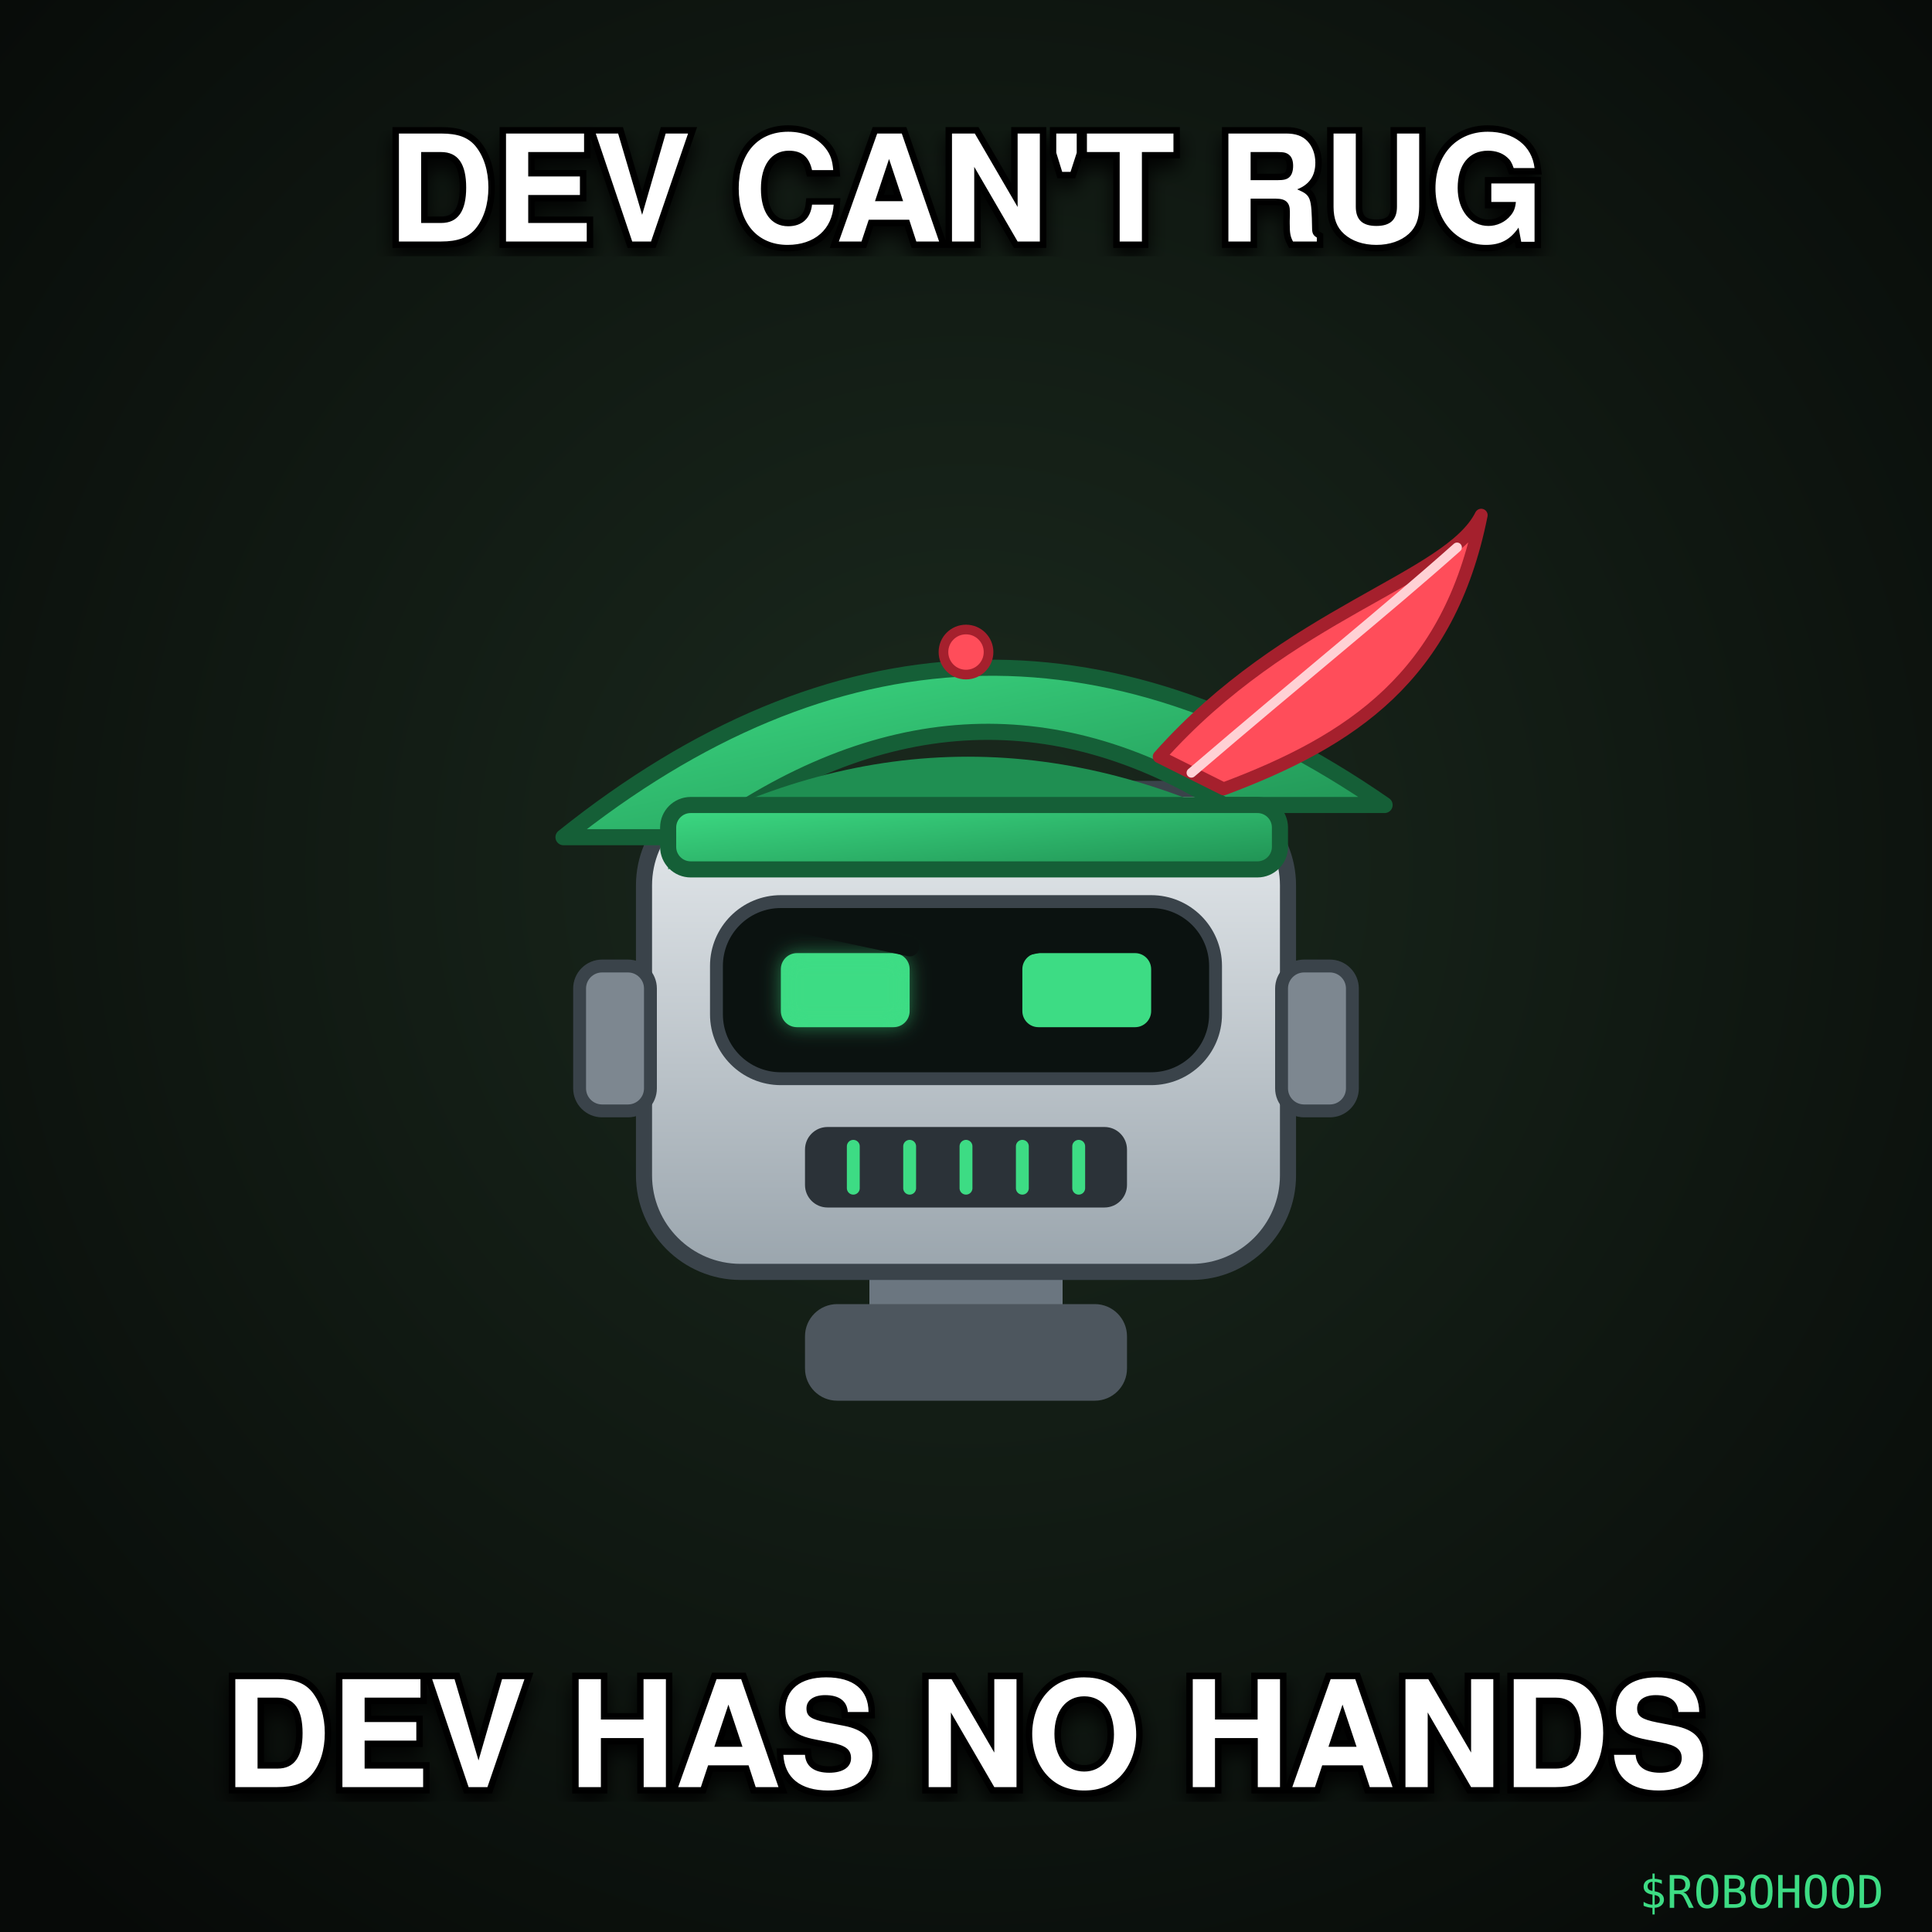
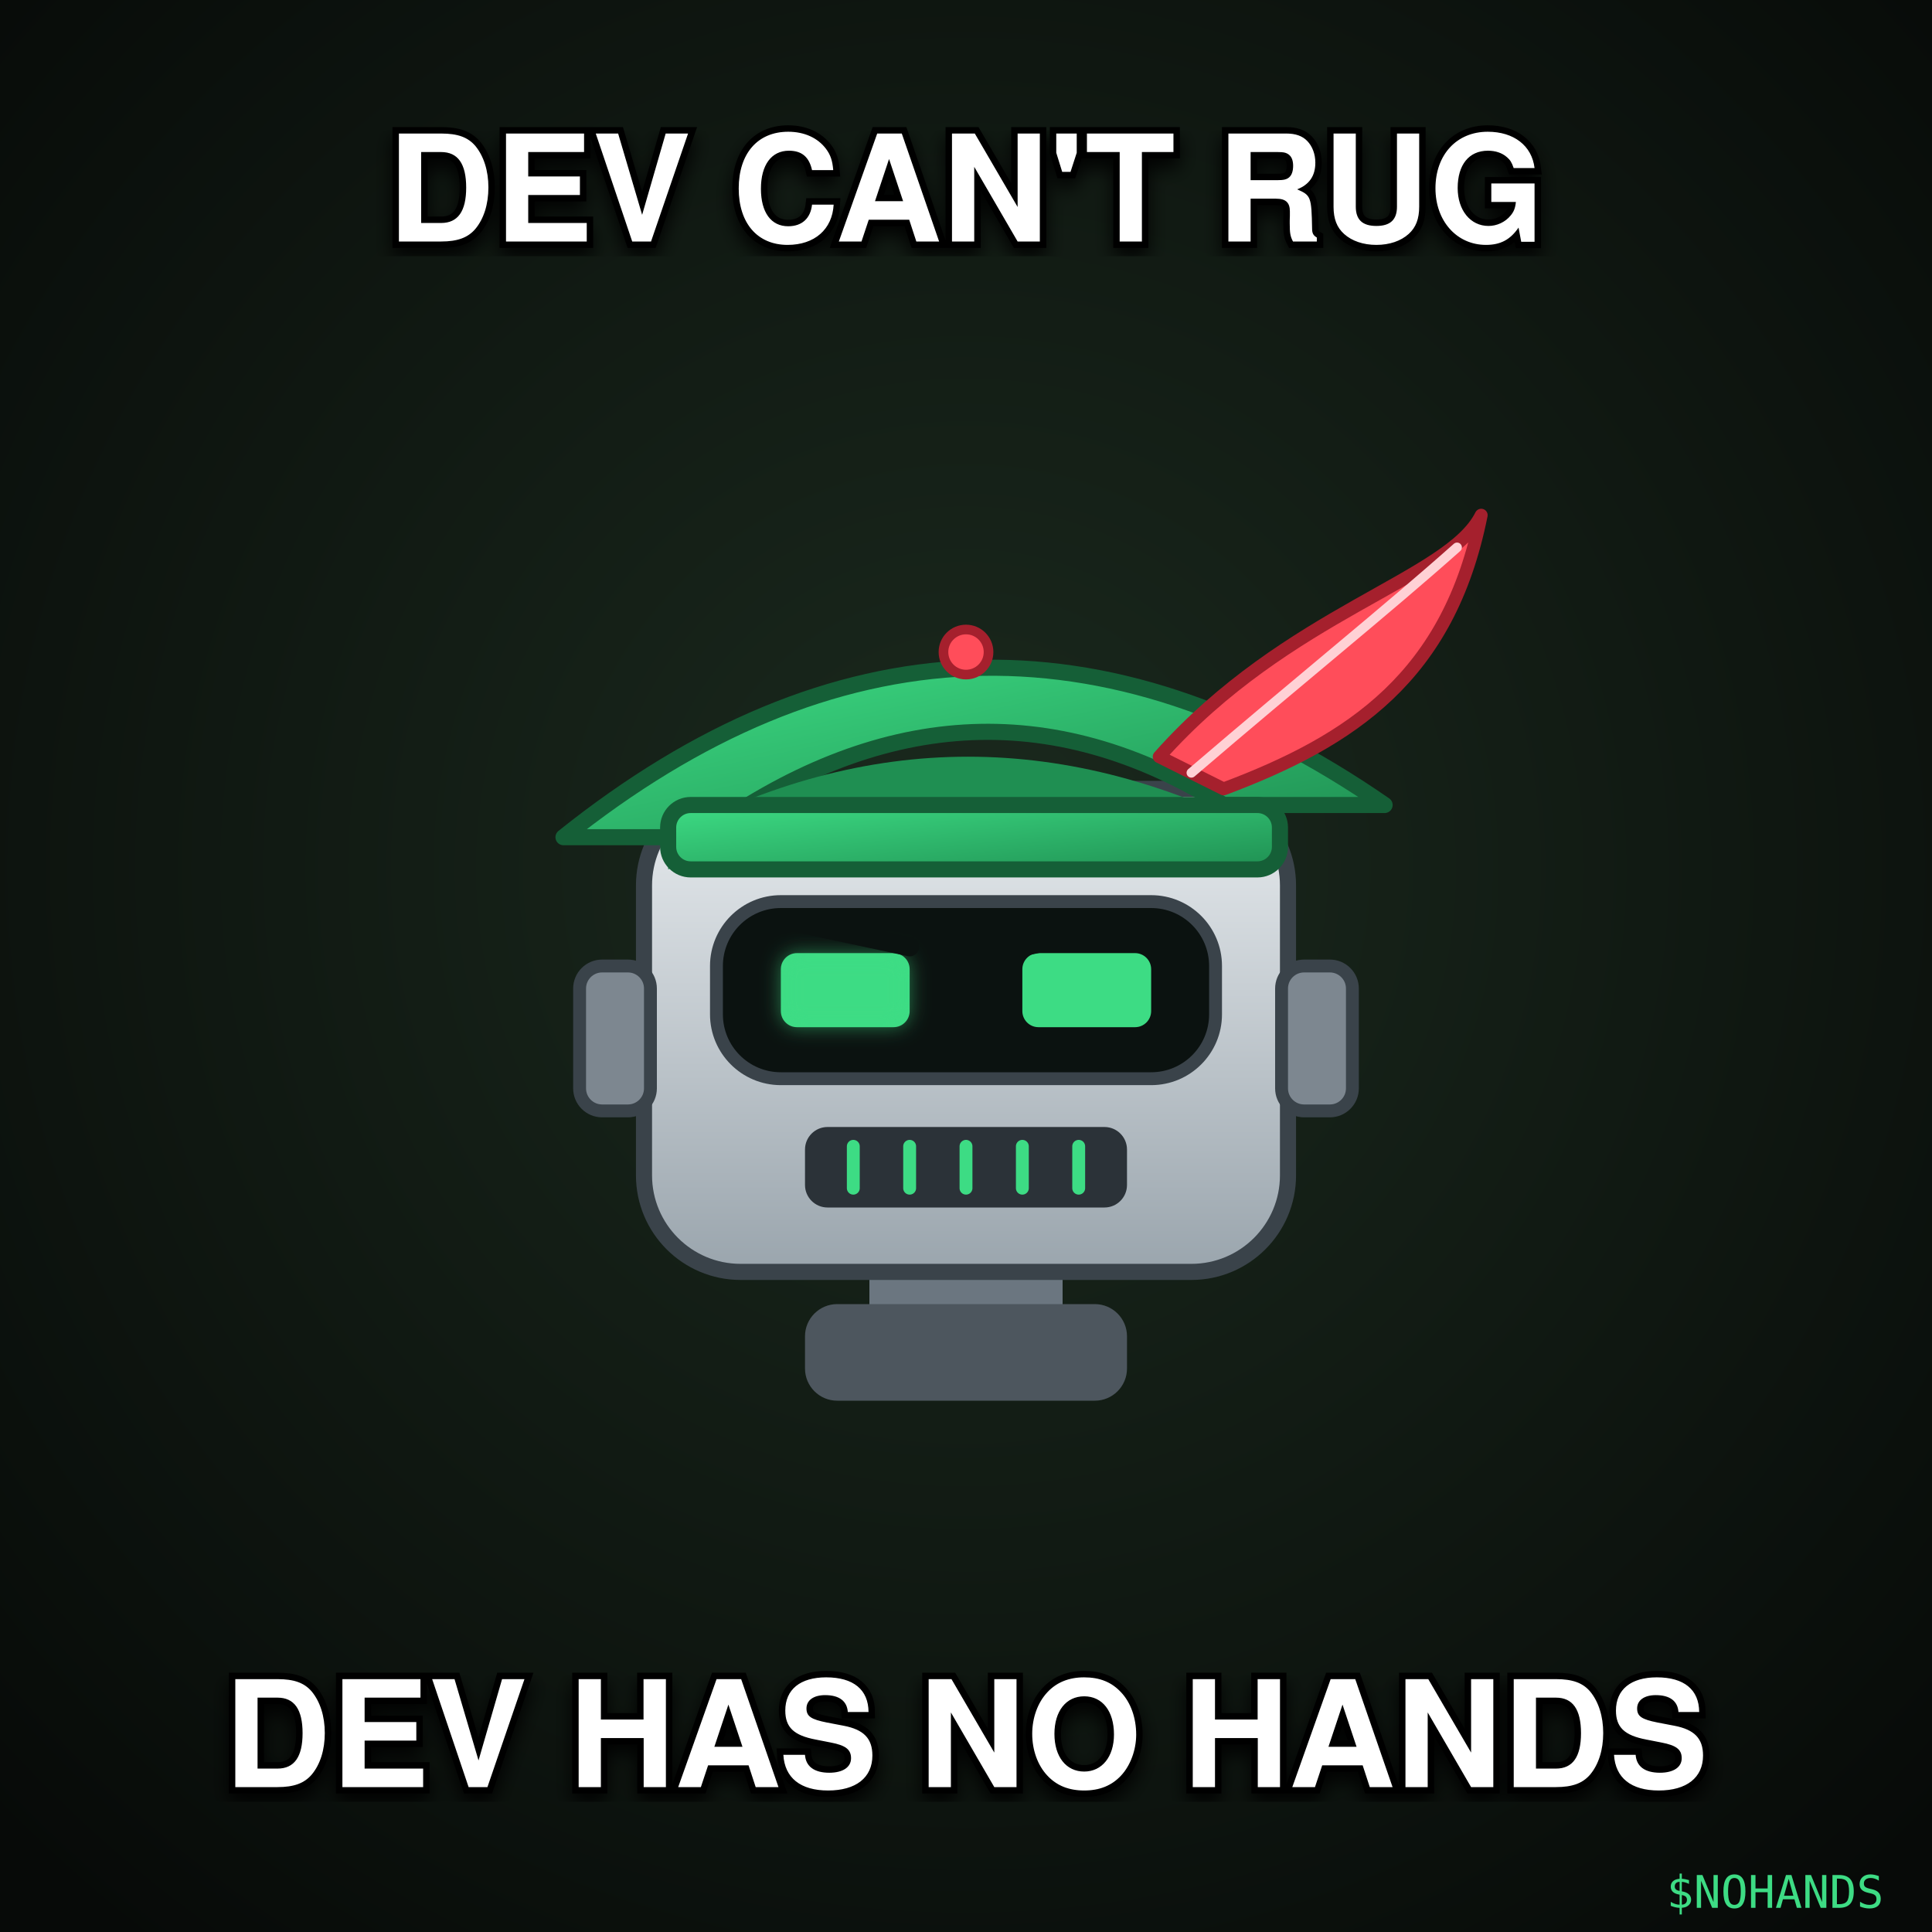
<svg xmlns="http://www.w3.org/2000/svg" viewBox="0 0 1200 1200" width="1200" height="1200">
  <defs>
    <radialGradient id="bg" cx="50%" cy="40%" r="70%">
      <stop offset="0" stop-color="#1b2a1e" />
      <stop offset="1" stop-color="#070a08" />
    </radialGradient>
    <linearGradient id="metal" x1="0" y1="0" x2="0" y2="1">
      <stop offset="0" stop-color="#e8ecef" />
      <stop offset="1" stop-color="#9aa5ad" />
    </linearGradient>
    <linearGradient id="hat" x1="0" y1="0" x2="1" y2="1">
      <stop offset="0" stop-color="#3ddc84" />
      <stop offset="1" stop-color="#1f8f52" />
    </linearGradient>
    <radialGradient id="bg2" cx="50%" cy="45%" r="70%">
      <stop offset="0" stop-color="#1b2a1e" />
      <stop offset="1" stop-color="#070a08" />
    </radialGradient>
    <filter id="sh">
      <feDropShadow dx="0" dy="6" stdDeviation="6" flood-color="#000" flood-opacity="0.9" />
    </filter>
  </defs>
  <rect width="1200" height="1200" fill="url(#bg2)" />
  <g transform="translate(200,200)">
    <rect x="340" y="560" width="120" height="70" rx="16" fill="#6b7680" />
    <rect x="300" y="610" width="200" height="60" rx="20" fill="#4d565e" />
    <rect x="200" y="290" width="400" height="300" rx="60" fill="url(#metal)" stroke="#3a434a" stroke-width="10" />
    <rect x="160" y="400" width="44" height="90" rx="14" fill="#7d8790" stroke="#3a434a" stroke-width="8" />
    <rect x="596" y="400" width="44" height="90" rx="14" fill="#7d8790" stroke="#3a434a" stroke-width="8" />
    <rect x="245" y="360" width="310" height="110" rx="40" fill="#0b1210" stroke="#3a434a" stroke-width="8" />
    <rect x="285" y="392" width="80" height="46" rx="10" fill="#3ddc84" />
    <rect x="435" y="392" width="80" height="46" rx="10" fill="#3ddc84" />
    <rect x="285" y="392" width="80" height="46" rx="10" fill="#3ddc84" opacity="0.5" filter="blur(6px)" />
    <path d="M290 372 L365 388" stroke="#0b1210" stroke-width="12" stroke-linecap="round" />
    <path d="M510 372 L435 388" stroke="#0b1210" stroke-width="12" stroke-linecap="round" />
    <rect x="300" y="500" width="200" height="50" rx="14" fill="#2b3238" />
    <g stroke="#3ddc84" stroke-width="8" stroke-linecap="round">
      <line x1="330" y1="512" x2="330" y2="538" />
      <line x1="365" y1="512" x2="365" y2="538" />
      <line x1="400" y1="512" x2="400" y2="538" />
      <line x1="435" y1="512" x2="435" y2="538" />
      <line x1="470" y1="512" x2="470" y2="538" />
    </g>
    <path d="M150 320 Q400 120 660 300 L560 300 Q400 200 235 320 Z" fill="url(#hat)" stroke="#155f37" stroke-width="10" stroke-linejoin="round" />
    <path d="M215 320 Q400 220 590 320 L590 330 Q400 260 215 340 Z" fill="#1f8f52" />
    <rect x="215" y="300" width="380" height="40" rx="14" fill="url(#hat)" stroke="#155f37" stroke-width="10" />
    <path d="M520 270 C600 180 700 160 720 120 C700 220 640 260 560 290 Z" fill="#ff4d5a" stroke="#a5202d" stroke-width="8" stroke-linejoin="round" />
    <path d="M540 280 C610 220 660 180 705 140" stroke="#ffd1d5" stroke-width="6" fill="none" stroke-linecap="round" />
    <circle cx="400" cy="205" r="14" fill="#ff4d5a" stroke="#a5202d" stroke-width="6" />
  </g>
  <text x="600" y="150" text-anchor="middle" font-family="Impact, 'Arial Black', Helvetica, sans-serif" font-size="92" font-weight="900" fill="#fff" stroke="#000" stroke-width="8" paint-order="stroke" filter="url(#sh)">DEV CAN'T RUG</text>
  <text x="600" y="1110" text-anchor="middle" font-family="Impact, 'Arial Black', Helvetica, sans-serif" font-size="92" font-weight="900" fill="#fff" stroke="#000" stroke-width="8" paint-order="stroke" filter="url(#sh)">DEV HAS NO HANDS</text>
-   <text x="1170" y="1185" text-anchor="end" font-family="Menlo, monospace" font-size="28" fill="#3ddc84">$ROBOHOOD</text>
+   <text x="1170" y="1185" text-anchor="end" font-family="Menlo, monospace" font-size="28" fill="#3ddc84">$NOHANDS</text>
</svg>
